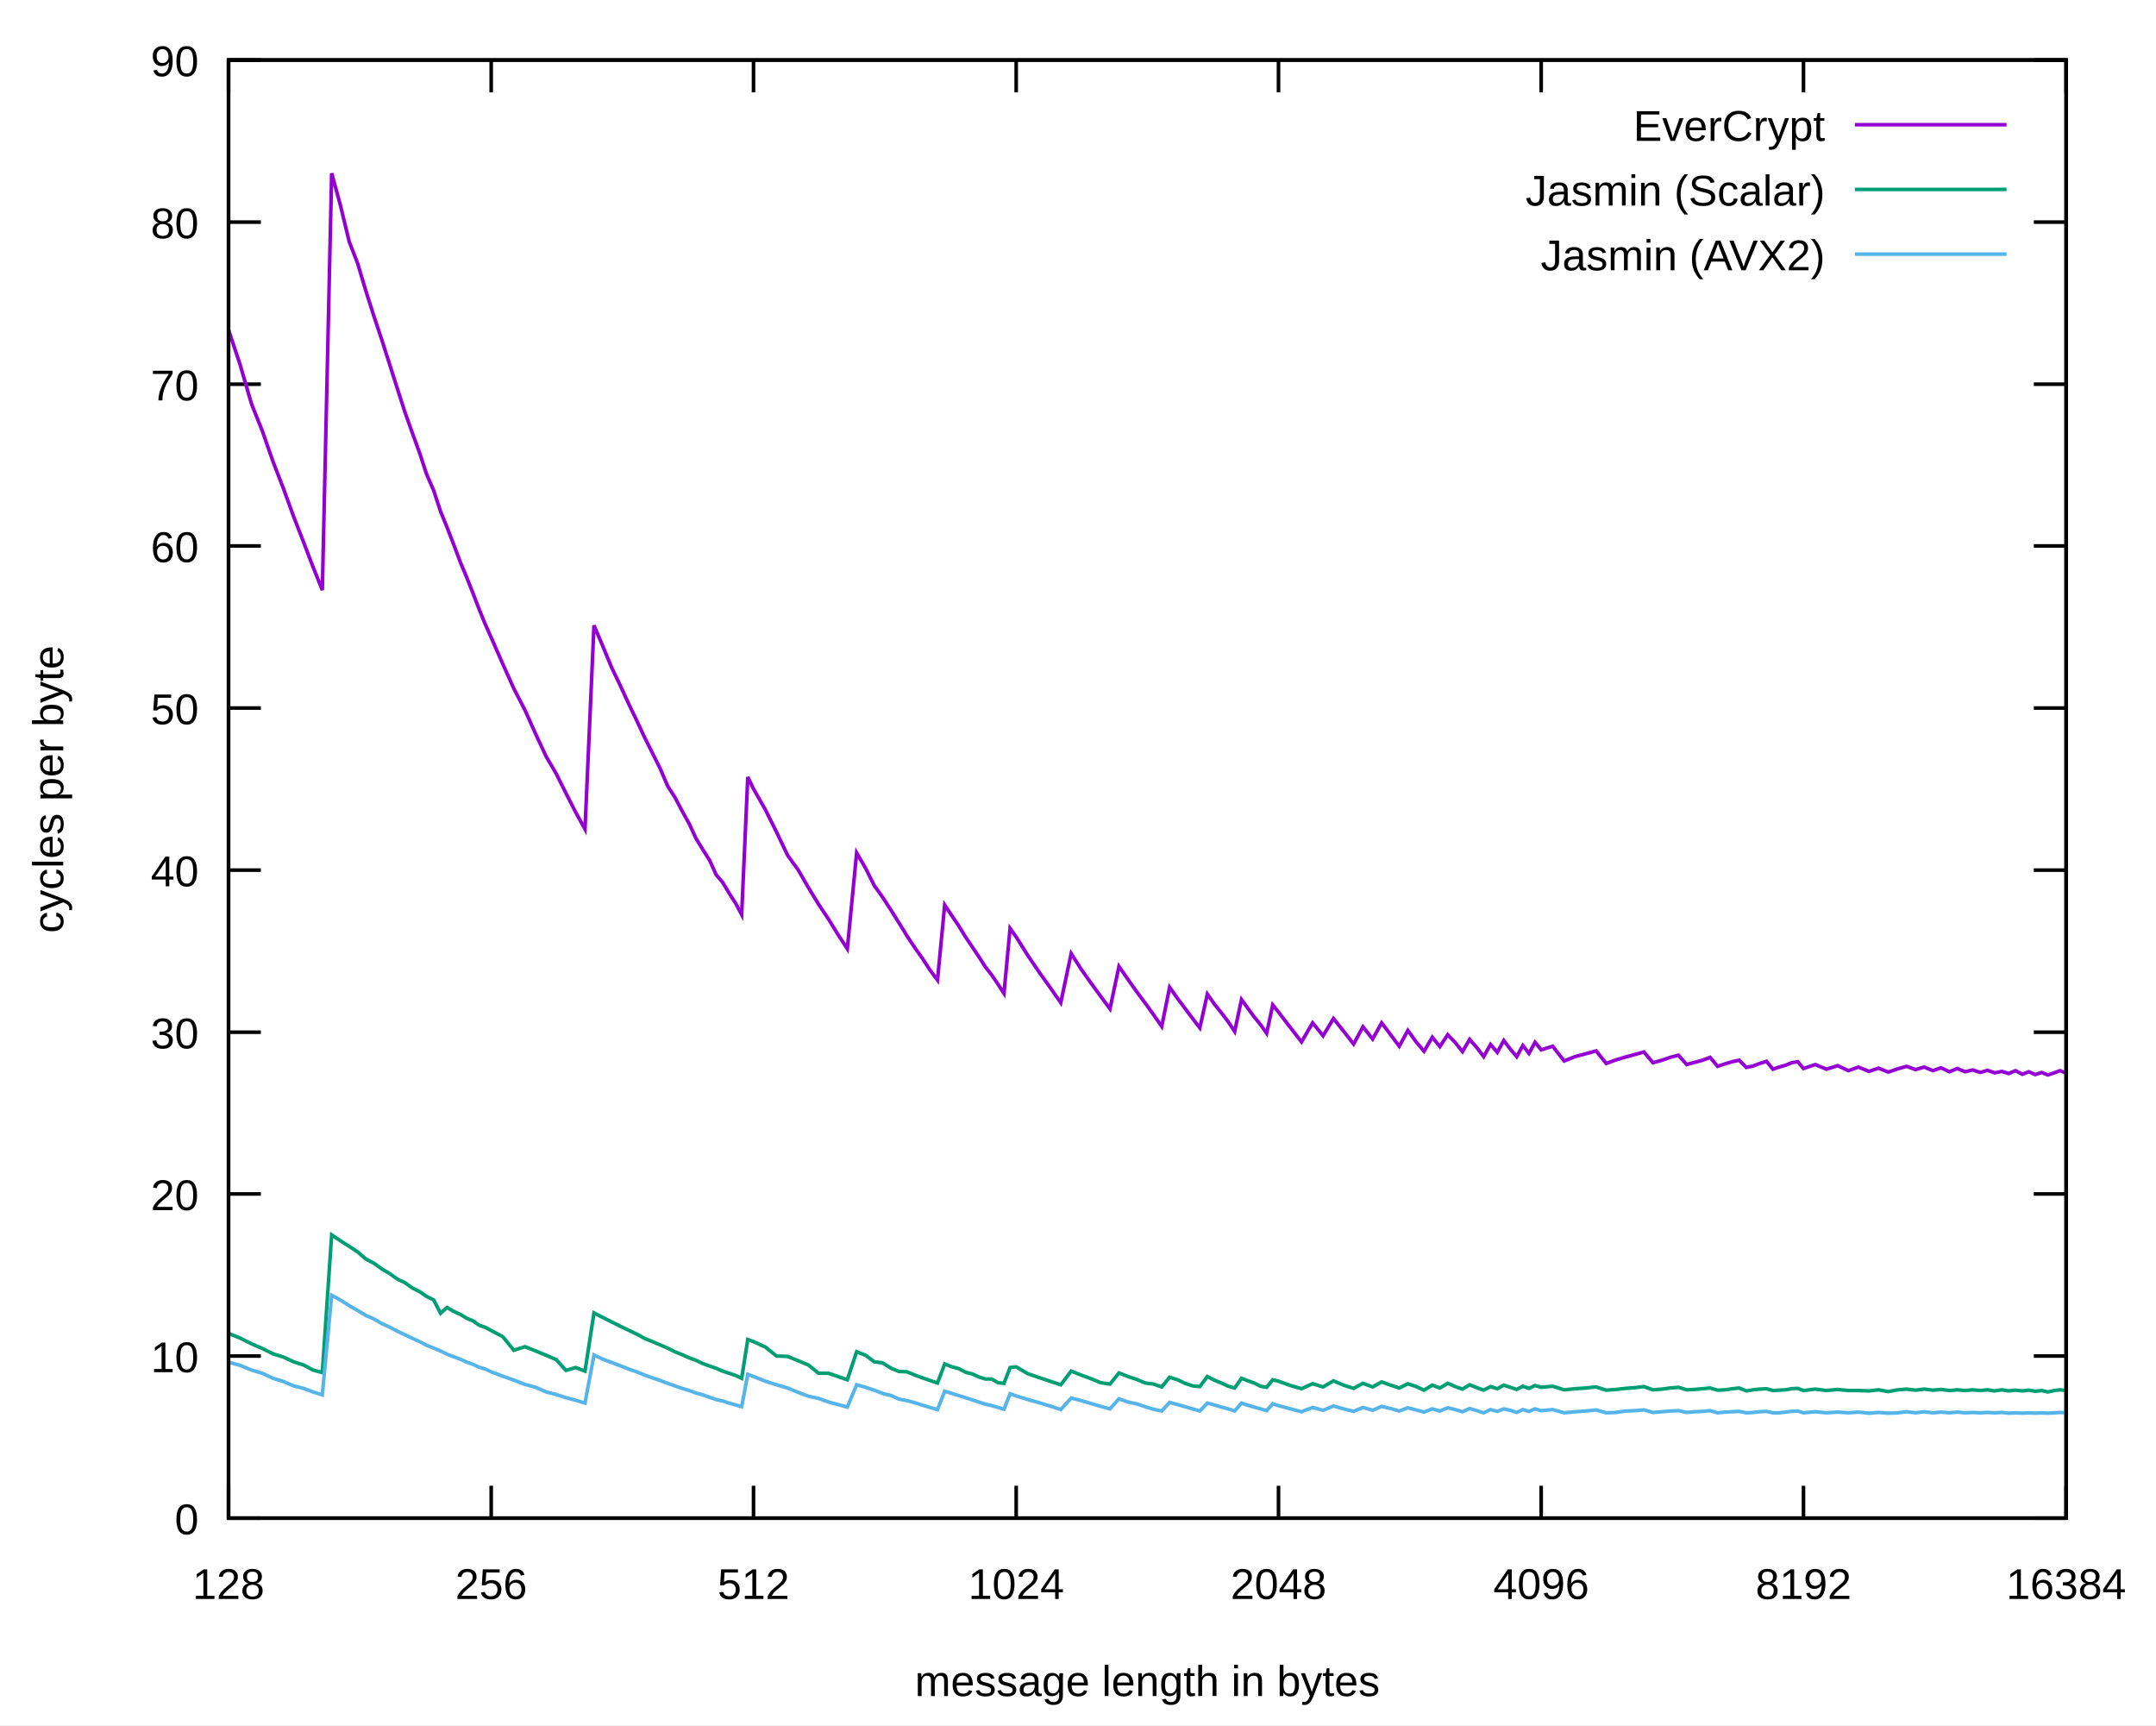
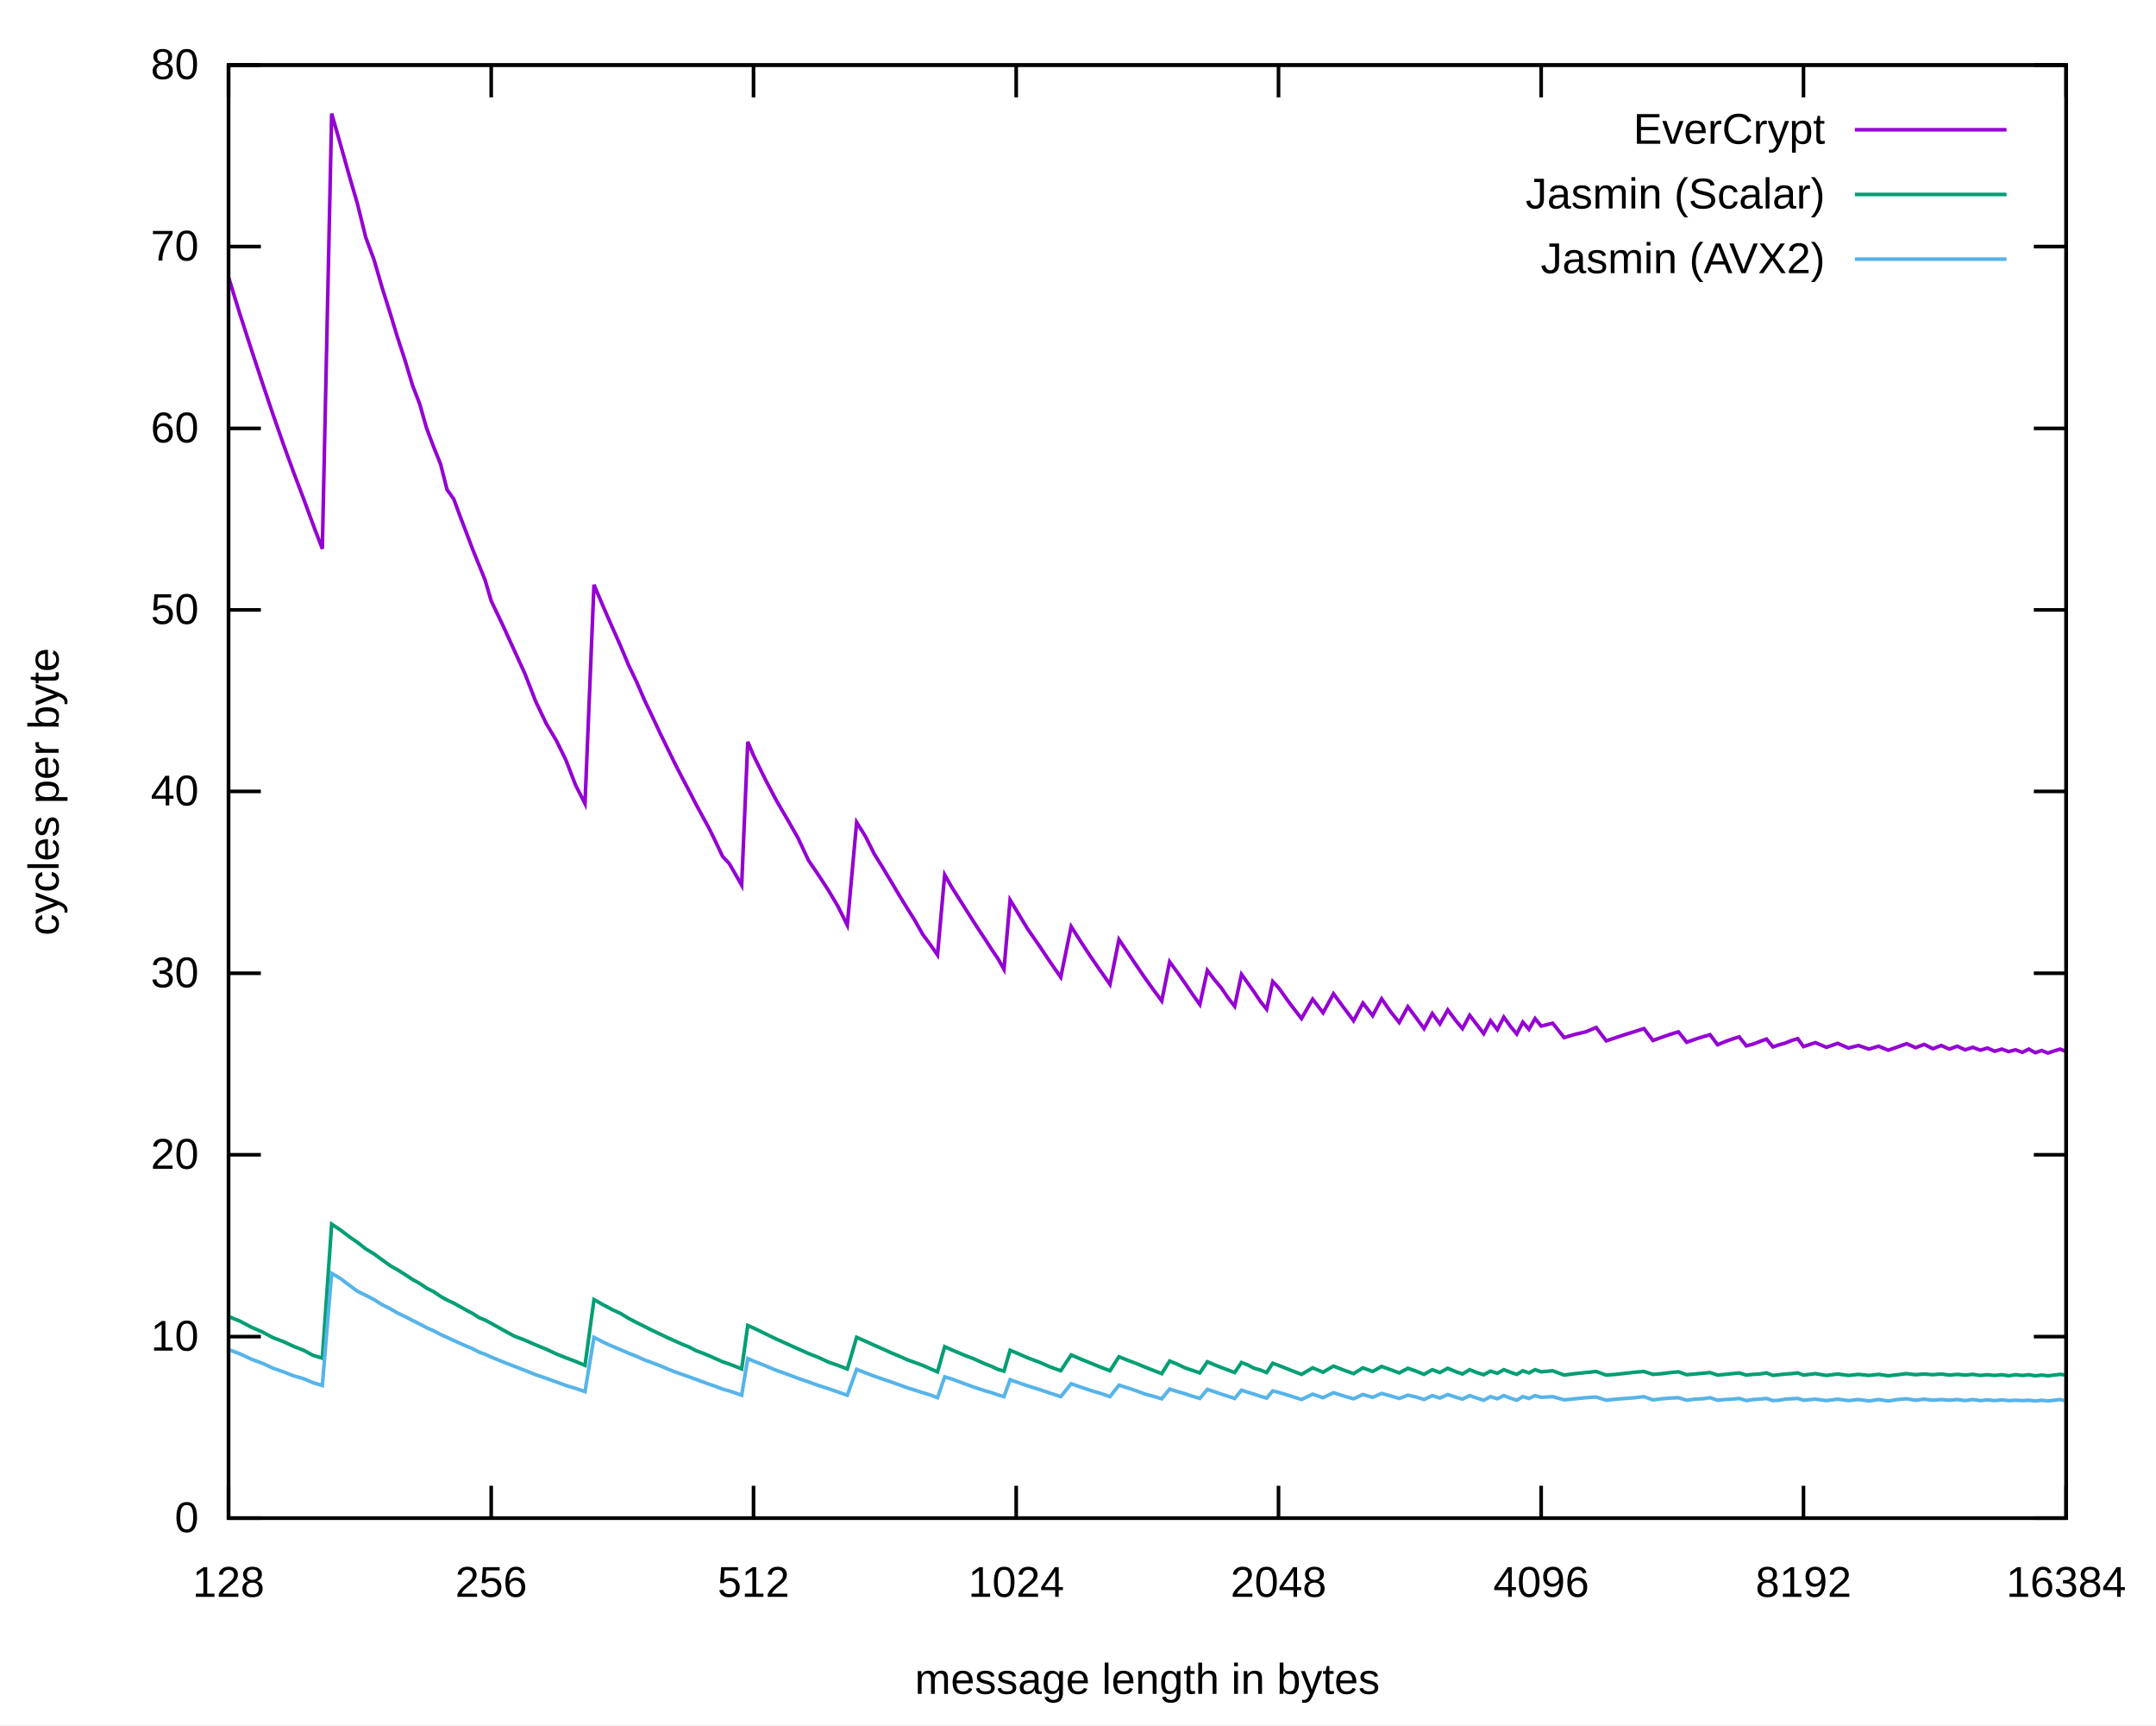
<svg xmlns="http://www.w3.org/2000/svg" xmlns:xlink="http://www.w3.org/1999/xlink" width="600" height="480" viewBox="0 0 600 480">
  <g id="gnuplot_canvas">
    <rect x="0" y="0" width="600" height="480" fill="#ffffff" />
    <defs>
      <circle id="gpDot" r="0.5" stroke-width="0.5" />
      <path id="gpPt0" stroke-width="0.222" stroke="currentColor" d="M-1,0 h2 M0,-1 v2" />
      <path id="gpPt1" stroke-width="0.222" stroke="currentColor" d="M-1,-1 L1,1 M1,-1 L-1,1" />
      <path id="gpPt2" stroke-width="0.222" stroke="currentColor" d="M-1,0 L1,0 M0,-1 L0,1 M-1,-1 L1,1 M-1,1 L1,-1" />
      <rect id="gpPt3" stroke-width="0.222" stroke="currentColor" x="-1" y="-1" width="2" height="2" />
      <rect id="gpPt4" stroke-width="0.222" stroke="currentColor" fill="currentColor" x="-1" y="-1" width="2" height="2" />
      <circle id="gpPt5" stroke-width="0.222" stroke="currentColor" cx="0" cy="0" r="1" />
      <use xlink:href="#gpPt5" id="gpPt6" fill="currentColor" stroke="none" />
      <path id="gpPt7" stroke-width="0.222" stroke="currentColor" d="M0,-1.33 L-1.33,0.67 L1.33,0.67 z" />
      <use xlink:href="#gpPt7" id="gpPt8" fill="currentColor" stroke="none" />
      <use xlink:href="#gpPt7" id="gpPt9" stroke="currentColor" transform="rotate(180)" />
      <use xlink:href="#gpPt9" id="gpPt10" fill="currentColor" stroke="none" />
      <use xlink:href="#gpPt3" id="gpPt11" stroke="currentColor" transform="rotate(45)" />
      <use xlink:href="#gpPt11" id="gpPt12" fill="currentColor" stroke="none" />
      <path id="gpPt13" stroke-width="0.222" stroke="currentColor" d="M0,1.330 L1.265,0.411 L0.782,-1.067 L-0.782,-1.076 L-1.265,0.411 z" />
      <use xlink:href="#gpPt13" id="gpPt14" fill="currentColor" stroke="none" />
      <filter id="textbox" filterUnits="objectBoundingBox" x="0" y="0" height="1" width="1">
        <feFlood flood-color="#FFFFFF" flood-opacity="1" result="bgnd" />
        <feComposite in="SourceGraphic" in2="bgnd" operator="atop" />
      </filter>
      <filter id="greybox" filterUnits="objectBoundingBox" x="0" y="0" height="1" width="1">
        <feFlood flood-color="lightgrey" flood-opacity="1" result="grey" />
        <feComposite in="SourceGraphic" in2="grey" operator="atop" />
      </filter>
    </defs>
    <g fill="none" color="#FFFFFF" stroke="black" stroke-width="1.00" stroke-linecap="butt" stroke-linejoin="miter">
</g>
    <g fill="none" color="black" stroke="currentColor" stroke-width="1.00" stroke-linecap="butt" stroke-linejoin="miter">
      <path stroke="black" d="M63.6,422.4 L72.6,422.4 M575.0,422.4 L566.0,422.4  " />
-       <g transform="translate(55.3,426.9)" stroke="none" fill="black" font-family="Arial" font-size="12.00" text-anchor="end">
+       <g transform="translate(55.3,426.3)" stroke="none" fill="black" font-family="Arial" font-size="12.00" text-anchor="end">
        <text>
          <tspan font-family="Arial"> 0</tspan>
        </text>
      </g>
    </g>
    <g fill="none" color="black" stroke="currentColor" stroke-width="1.00" stroke-linecap="butt" stroke-linejoin="miter">
-       <path stroke="black" d="M63.6,377.3 L72.6,377.3 M575.0,377.3 L566.0,377.3  " />
-       <g transform="translate(55.3,381.8)" stroke="none" fill="black" font-family="Arial" font-size="12.00" text-anchor="end">
+       <path stroke="black" d="M63.6,371.9 L72.6,371.9 M575.0,371.9 L566.0,371.9  " />
+       <g transform="translate(55.3,375.8)" stroke="none" fill="black" font-family="Arial" font-size="12.00" text-anchor="end">
        <text>
          <tspan font-family="Arial"> 10</tspan>
        </text>
      </g>
    </g>
    <g fill="none" color="black" stroke="currentColor" stroke-width="1.00" stroke-linecap="butt" stroke-linejoin="miter">
-       <path stroke="black" d="M63.6,332.2 L72.6,332.2 M575.0,332.2 L566.0,332.2  " />
-       <g transform="translate(55.3,336.7)" stroke="none" fill="black" font-family="Arial" font-size="12.00" text-anchor="end">
+       <path stroke="black" d="M63.6,321.3 L72.6,321.3 M575.0,321.3 L566.0,321.3  " />
+       <g transform="translate(55.3,325.2)" stroke="none" fill="black" font-family="Arial" font-size="12.00" text-anchor="end">
        <text>
          <tspan font-family="Arial"> 20</tspan>
        </text>
      </g>
    </g>
    <g fill="none" color="black" stroke="currentColor" stroke-width="1.00" stroke-linecap="butt" stroke-linejoin="miter">
-       <path stroke="black" d="M63.6,287.2 L72.6,287.2 M575.0,287.2 L566.0,287.2  " />
-       <g transform="translate(55.3,291.7)" stroke="none" fill="black" font-family="Arial" font-size="12.00" text-anchor="end">
+       <path stroke="black" d="M63.6,270.8 L72.6,270.8 M575.0,270.8 L566.0,270.8  " />
+       <g transform="translate(55.3,274.7)" stroke="none" fill="black" font-family="Arial" font-size="12.00" text-anchor="end">
        <text>
          <tspan font-family="Arial"> 30</tspan>
        </text>
      </g>
    </g>
    <g fill="none" color="black" stroke="currentColor" stroke-width="1.00" stroke-linecap="butt" stroke-linejoin="miter">
-       <path stroke="black" d="M63.6,242.1 L72.6,242.1 M575.0,242.1 L566.0,242.1  " />
-       <g transform="translate(55.3,246.6)" stroke="none" fill="black" font-family="Arial" font-size="12.00" text-anchor="end">
+       <path stroke="black" d="M63.6,220.2 L72.6,220.2 M575.0,220.2 L566.0,220.2  " />
+       <g transform="translate(55.3,224.1)" stroke="none" fill="black" font-family="Arial" font-size="12.00" text-anchor="end">
        <text>
          <tspan font-family="Arial"> 40</tspan>
        </text>
      </g>
    </g>
    <g fill="none" color="black" stroke="currentColor" stroke-width="1.00" stroke-linecap="butt" stroke-linejoin="miter">
-       <path stroke="black" d="M63.6,197.0 L72.6,197.0 M575.0,197.0 L566.0,197.0  " />
-       <g transform="translate(55.3,201.5)" stroke="none" fill="black" font-family="Arial" font-size="12.00" text-anchor="end">
+       <path stroke="black" d="M63.6,169.7 L72.6,169.7 M575.0,169.7 L566.0,169.7  " />
+       <g transform="translate(55.3,173.6)" stroke="none" fill="black" font-family="Arial" font-size="12.00" text-anchor="end">
        <text>
          <tspan font-family="Arial"> 50</tspan>
        </text>
      </g>
    </g>
    <g fill="none" color="black" stroke="currentColor" stroke-width="1.00" stroke-linecap="butt" stroke-linejoin="miter">
-       <path stroke="black" d="M63.6,151.9 L72.6,151.9 M575.0,151.9 L566.0,151.9  " />
-       <g transform="translate(55.3,156.4)" stroke="none" fill="black" font-family="Arial" font-size="12.00" text-anchor="end">
+       <path stroke="black" d="M63.6,119.2 L72.6,119.2 M575.0,119.2 L566.0,119.2  " />
+       <g transform="translate(55.3,123.1)" stroke="none" fill="black" font-family="Arial" font-size="12.00" text-anchor="end">
        <text>
          <tspan font-family="Arial"> 60</tspan>
        </text>
      </g>
    </g>
    <g fill="none" color="black" stroke="currentColor" stroke-width="1.00" stroke-linecap="butt" stroke-linejoin="miter">
-       <path stroke="black" d="M63.6,106.9 L72.6,106.9 M575.0,106.9 L566.0,106.9  " />
-       <g transform="translate(55.3,111.4)" stroke="none" fill="black" font-family="Arial" font-size="12.00" text-anchor="end">
+       <path stroke="black" d="M63.6,68.6 L72.6,68.6 M575.0,68.6 L566.0,68.6  " />
+       <g transform="translate(55.3,72.5)" stroke="none" fill="black" font-family="Arial" font-size="12.00" text-anchor="end">
        <text>
          <tspan font-family="Arial"> 70</tspan>
        </text>
      </g>
    </g>
    <g fill="none" color="black" stroke="currentColor" stroke-width="1.00" stroke-linecap="butt" stroke-linejoin="miter">
-       <path stroke="black" d="M63.6,61.8 L72.6,61.8 M575.0,61.8 L566.0,61.8  " />
-       <g transform="translate(55.3,66.3)" stroke="none" fill="black" font-family="Arial" font-size="12.00" text-anchor="end">
+       <path stroke="black" d="M63.6,18.1 L72.6,18.1 M575.0,18.1 L566.0,18.1  " />
+       <g transform="translate(55.3,22.0)" stroke="none" fill="black" font-family="Arial" font-size="12.00" text-anchor="end">
        <text>
          <tspan font-family="Arial"> 80</tspan>
        </text>
      </g>
    </g>
    <g fill="none" color="black" stroke="currentColor" stroke-width="1.00" stroke-linecap="butt" stroke-linejoin="miter">
-       <path stroke="black" d="M63.6,16.7 L72.6,16.7 M575.0,16.7 L566.0,16.7  " />
-       <g transform="translate(55.3,21.2)" stroke="none" fill="black" font-family="Arial" font-size="12.00" text-anchor="end">
-         <text>
-           <tspan font-family="Arial"> 90</tspan>
-         </text>
-       </g>
-     </g>
-     <g fill="none" color="black" stroke="currentColor" stroke-width="1.00" stroke-linecap="butt" stroke-linejoin="miter">
-       <path stroke="black" d="M63.6,422.4 L63.6,413.4 M63.6,16.7 L63.6,25.7  " />
-       <g transform="translate(63.6,444.9)" stroke="none" fill="black" font-family="Arial" font-size="12.00" text-anchor="middle">
+       <path stroke="black" d="M63.6,422.4 L63.6,413.4 M63.6,18.1 L63.6,27.1  " />
+       <g transform="translate(63.6,444.3)" stroke="none" fill="black" font-family="Arial" font-size="12.00" text-anchor="middle">
        <text>
          <tspan font-family="Arial"> 128</tspan>
        </text>
      </g>
    </g>
    <g fill="none" color="black" stroke="currentColor" stroke-width="1.00" stroke-linecap="butt" stroke-linejoin="miter">
-       <path stroke="black" d="M136.7,422.4 L136.7,413.4 M136.7,16.7 L136.7,25.7  " />
-       <g transform="translate(136.7,444.9)" stroke="none" fill="black" font-family="Arial" font-size="12.00" text-anchor="middle">
+       <path stroke="black" d="M136.7,422.4 L136.7,413.4 M136.7,18.1 L136.7,27.1  " />
+       <g transform="translate(136.7,444.3)" stroke="none" fill="black" font-family="Arial" font-size="12.00" text-anchor="middle">
        <text>
          <tspan font-family="Arial"> 256</tspan>
        </text>
      </g>
    </g>
    <g fill="none" color="black" stroke="currentColor" stroke-width="1.00" stroke-linecap="butt" stroke-linejoin="miter">
-       <path stroke="black" d="M209.7,422.4 L209.7,413.4 M209.7,16.7 L209.7,25.7  " />
-       <g transform="translate(209.7,444.9)" stroke="none" fill="black" font-family="Arial" font-size="12.00" text-anchor="middle">
+       <path stroke="black" d="M209.7,422.4 L209.7,413.4 M209.7,18.1 L209.7,27.1  " />
+       <g transform="translate(209.7,444.3)" stroke="none" fill="black" font-family="Arial" font-size="12.00" text-anchor="middle">
        <text>
          <tspan font-family="Arial"> 512</tspan>
        </text>
      </g>
    </g>
    <g fill="none" color="black" stroke="currentColor" stroke-width="1.00" stroke-linecap="butt" stroke-linejoin="miter">
-       <path stroke="black" d="M282.8,422.4 L282.8,413.4 M282.8,16.7 L282.8,25.7  " />
-       <g transform="translate(282.8,444.9)" stroke="none" fill="black" font-family="Arial" font-size="12.00" text-anchor="middle">
+       <path stroke="black" d="M282.8,422.4 L282.8,413.4 M282.8,18.1 L282.8,27.1  " />
+       <g transform="translate(282.8,444.3)" stroke="none" fill="black" font-family="Arial" font-size="12.00" text-anchor="middle">
        <text>
          <tspan font-family="Arial"> 1024</tspan>
        </text>
      </g>
    </g>
    <g fill="none" color="black" stroke="currentColor" stroke-width="1.00" stroke-linecap="butt" stroke-linejoin="miter">
-       <path stroke="black" d="M355.8,422.4 L355.8,413.4 M355.8,16.7 L355.8,25.7  " />
-       <g transform="translate(355.8,444.9)" stroke="none" fill="black" font-family="Arial" font-size="12.00" text-anchor="middle">
+       <path stroke="black" d="M355.8,422.4 L355.8,413.4 M355.8,18.1 L355.8,27.1  " />
+       <g transform="translate(355.8,444.3)" stroke="none" fill="black" font-family="Arial" font-size="12.00" text-anchor="middle">
        <text>
          <tspan font-family="Arial"> 2048</tspan>
        </text>
      </g>
    </g>
    <g fill="none" color="black" stroke="currentColor" stroke-width="1.00" stroke-linecap="butt" stroke-linejoin="miter">
-       <path stroke="black" d="M428.9,422.4 L428.9,413.4 M428.9,16.7 L428.9,25.7  " />
-       <g transform="translate(428.9,444.9)" stroke="none" fill="black" font-family="Arial" font-size="12.00" text-anchor="middle">
+       <path stroke="black" d="M428.9,422.4 L428.9,413.4 M428.9,18.1 L428.9,27.1  " />
+       <g transform="translate(428.9,444.3)" stroke="none" fill="black" font-family="Arial" font-size="12.00" text-anchor="middle">
        <text>
          <tspan font-family="Arial"> 4096</tspan>
        </text>
      </g>
    </g>
    <g fill="none" color="black" stroke="currentColor" stroke-width="1.00" stroke-linecap="butt" stroke-linejoin="miter">
-       <path stroke="black" d="M501.9,422.4 L501.9,413.4 M501.9,16.7 L501.9,25.7  " />
-       <g transform="translate(501.9,444.9)" stroke="none" fill="black" font-family="Arial" font-size="12.00" text-anchor="middle">
+       <path stroke="black" d="M501.9,422.4 L501.9,413.4 M501.9,18.1 L501.9,27.1  " />
+       <g transform="translate(501.9,444.3)" stroke="none" fill="black" font-family="Arial" font-size="12.00" text-anchor="middle">
        <text>
          <tspan font-family="Arial"> 8192</tspan>
        </text>
      </g>
    </g>
    <g fill="none" color="black" stroke="currentColor" stroke-width="1.00" stroke-linecap="butt" stroke-linejoin="miter">
-       <path stroke="black" d="M575.0,422.4 L575.0,413.4 M575.0,16.7 L575.0,25.7  " />
-       <g transform="translate(575.0,444.9)" stroke="none" fill="black" font-family="Arial" font-size="12.00" text-anchor="middle">
+       <path stroke="black" d="M575.0,422.4 L575.0,413.4 M575.0,18.1 L575.0,27.1  " />
+       <g transform="translate(575.0,444.3)" stroke="none" fill="black" font-family="Arial" font-size="12.00" text-anchor="middle">
        <text>
          <tspan font-family="Arial"> 16384</tspan>
        </text>
      </g>
    </g>
    <g fill="none" color="black" stroke="currentColor" stroke-width="1.00" stroke-linecap="butt" stroke-linejoin="miter">
</g>
    <g fill="none" color="black" stroke="currentColor" stroke-width="1.00" stroke-linecap="butt" stroke-linejoin="miter">
-       <path stroke="black" d="M63.6,16.7 L63.6,422.4 L575.0,422.4 L575.0,16.7 L63.6,16.7 Z  " />
-     </g>
-     <g fill="none" color="black" stroke="currentColor" stroke-width="1.00" stroke-linecap="butt" stroke-linejoin="miter">
-       <g transform="translate(17.6,219.6) rotate(270)" stroke="none" fill="black" font-family="Arial" font-size="12.00" text-anchor="middle">
+       <path stroke="black" d="M63.6,18.1 L63.6,422.4 L575.0,422.4 L575.0,18.1 L63.6,18.1 Z  " />
+     </g>
+     <g fill="none" color="black" stroke="currentColor" stroke-width="1.00" stroke-linecap="butt" stroke-linejoin="miter">
+       <g transform="translate(16.3,220.3) rotate(270)" stroke="none" fill="black" font-family="Arial" font-size="12.00" text-anchor="middle">
        <text>
          <tspan font-family="Arial">cycles per byte</tspan>
        </text>
      </g>
    </g>
    <g fill="none" color="black" stroke="currentColor" stroke-width="1.00" stroke-linecap="butt" stroke-linejoin="miter">
-       <g transform="translate(319.3,471.9)" stroke="none" fill="black" font-family="Arial" font-size="12.00" text-anchor="middle">
+       <g transform="translate(319.3,471.3)" stroke="none" fill="black" font-family="Arial" font-size="12.00" text-anchor="middle">
        <text>
          <tspan font-family="Arial">message length in bytes</tspan>
        </text>
      </g>
    </g>
    <g fill="none" color="black" stroke="currentColor" stroke-width="1.00" stroke-linecap="butt" stroke-linejoin="miter">
</g>
    <g id="gnuplot_plot_1">
      <g fill="none" color="black" stroke="currentColor" stroke-width="1.00" stroke-linecap="butt" stroke-linejoin="miter">
-         <g transform="translate(507.9,39.2)" stroke="none" fill="black" font-family="Arial" font-size="12.00" text-anchor="end">
+         <g transform="translate(507.9,40.0)" stroke="none" fill="black" font-family="Arial" font-size="12.00" text-anchor="end">
          <text>
            <tspan font-family="Arial">EverCrypt</tspan>
          </text>
        </g>
      </g>
      <g fill="none" color="black" stroke="currentColor" stroke-width="1.00" stroke-linecap="butt" stroke-linejoin="miter">
-         <path stroke="rgb(148,   0, 211)" d="M516.2,34.7 L558.4,34.7 M63.6,91.8 L66.8,101.4 L70.0,112.4 L73.0,119.9 L76.0,128.5 L78.9,136.0   L81.7,143.7 L84.5,150.9 L87.1,157.7 L89.7,164.2 L92.3,48.2 L94.7,57.0 L97.2,67.3 L99.5,73.2   L101.8,80.9 L104.1,88.1 L106.3,94.7 L108.5,101.6 L110.6,108.2 L112.7,114.7 L114.8,120.6 L116.8,126.1   L118.7,131.9 L120.7,136.5 L122.6,142.3 L124.4,146.7 L126.3,151.6 L128.1,156.4 L129.9,160.7 L131.6,165.0   L133.3,169.4 L135.0,173.6 L136.7,177.4 L139.9,184.7 L143.0,191.6 L146.1,197.6 L149.1,204.3 L152.0,210.5   L154.8,215.3 L157.5,220.7 L160.2,226.0 L162.8,230.7 L165.3,174.0 L167.8,179.9 L170.2,185.7 L172.6,190.7   L174.9,195.7 L177.2,200.5 L179.4,205.2 L181.6,209.6 L183.7,213.8 L185.8,218.7 L187.8,221.8 L189.8,225.6   L191.8,229.2 L193.7,233.3 L195.6,236.4 L197.5,239.4 L199.3,243.4 L201.1,245.5 L202.9,248.5 L204.7,251.3   L206.4,254.5 L208.1,216.2 L209.7,219.5 L213.0,225.3 L216.1,231.5 L219.2,238.0 L222.1,242.0 L225.0,247.0   L227.8,251.6 L230.6,255.8 L233.2,260.0 L235.8,264.0 L238.4,237.3 L240.9,241.6 L243.3,246.4 L245.6,249.6   L248.0,253.3 L250.2,256.8 L252.4,260.4 L254.6,263.7 L256.8,266.8 L258.8,269.9 L260.9,272.7 L262.9,251.8   L264.9,254.8 L266.8,257.6 L268.7,260.7 L270.6,263.5 L272.4,266.2 L274.2,269.0 L276.0,271.3 L277.7,273.8   L279.4,276.4 L281.1,258.3 L282.8,260.7 L286.0,265.8 L289.2,270.5 L292.2,274.7 L295.2,279.0 L298.1,265.3   L300.9,269.7 L303.6,273.5 L306.3,277.2 L308.9,280.7 L311.4,268.9 L313.9,272.5 L316.3,275.9 L318.7,279.1   L321.0,282.3 L323.3,285.6 L325.5,274.7 L327.7,277.8 L329.8,280.6 L331.9,283.4 L333.9,286.0 L336.0,276.6   L337.9,279.3 L339.9,281.8 L341.8,284.3 L343.6,287.0 L345.5,278.1 L347.3,280.6 L349.0,282.9 L350.8,285.1   L352.5,287.5 L354.2,279.6 L355.8,281.6 L359.1,285.9 L362.2,289.9 L365.3,284.6 L368.2,288.2 L371.1,283.4   L373.9,286.9 L376.7,290.5 L379.3,285.7 L382.0,289.1 L384.5,284.6 L387.0,287.9 L389.4,291.1 L391.8,286.7   L394.1,289.9 L396.3,292.5 L398.6,288.6 L400.7,291.2 L402.9,287.9 L405.0,290.1 L407.0,292.6 L409.0,289.2   L411.0,291.5 L412.9,294.0 L414.8,290.6 L416.7,292.8 L418.5,289.5 L420.3,291.9 L422.1,294.0 L423.8,290.9   L425.5,293.1 L427.2,290.0 L428.9,292.1 L432.1,291.1 L435.3,295.2 L438.3,294.0 L441.3,293.2 L444.2,292.4   L447.0,295.9 L449.7,294.9 L452.4,294.1 L455.0,293.4 L457.5,292.7 L460.0,295.7 L462.5,295.0 L464.8,294.2   L467.1,293.6 L469.4,296.2 L471.6,295.6 L473.8,295.0 L475.9,294.2 L478.0,296.7 L480.1,296.0 L482.1,295.4   L484.0,295.0 L486.0,297.0 L487.9,296.6 L489.7,295.9 L491.6,295.3 L493.4,297.5 L495.1,296.9 L496.9,296.4   L498.6,295.7 L500.3,295.4 L501.9,297.3 L505.2,296.2 L508.3,297.5 L511.4,296.5 L514.4,297.9 L517.2,296.9   L520.1,298.1 L522.8,297.2 L525.5,298.3 L528.1,297.4 L530.6,296.7 L533.1,297.6 L535.5,296.9 L537.9,297.9   L540.2,297.1 L542.5,298.2 L544.7,297.3 L546.9,298.2 L549.0,297.7 L551.1,298.4 L553.1,297.8 L555.1,298.5   L557.1,298.1 L559.0,298.7 L560.9,297.9 L562.8,298.9 L564.6,298.2 L566.4,299.0 L568.2,298.4 L569.9,299.1   L571.7,298.5 L573.3,297.9 L575.0,298.6  " />
+         <path stroke="rgb(148,   0, 211)" d="M516.2,36.1 L558.4,36.1 M63.6,77.1 L66.8,87.5 L70.0,97.4 L73.0,106.5 L76.0,115.4 L78.9,123.7   L81.7,131.4 L84.5,138.8 L87.1,145.9 L89.7,152.7 L92.3,31.6 L94.7,40.0 L97.2,48.9 L99.5,56.8   L101.8,66.1 L104.1,72.3 L106.3,79.9 L108.5,86.9 L110.6,93.8 L112.7,100.2 L114.8,107.2 L116.8,112.4   L118.7,119.1 L120.7,124.4 L122.6,129.1 L124.4,136.2 L126.3,138.9 L128.1,143.8 L129.9,148.5 L131.6,153.0   L133.3,157.2 L135.0,161.4 L136.7,167.2 L139.9,173.9 L143.0,180.7 L146.1,187.5 L149.1,195.2 L152.0,201.3   L154.8,206.0 L157.5,211.5 L160.2,218.5 L162.8,223.6 L165.3,162.7 L167.8,168.6 L170.2,174.1 L172.6,179.5   L174.9,185.0 L177.2,189.8 L179.4,194.9 L181.6,199.5 L183.7,204.0 L185.8,208.3 L187.8,212.4 L189.8,216.3   L191.8,220.1 L193.7,223.8 L195.6,227.3 L197.5,230.8 L199.3,234.5 L201.1,238.3 L202.9,240.2 L204.7,243.3   L206.4,246.3 L208.1,206.4 L209.7,210.2 L213.0,216.9 L216.1,222.8 L219.2,228.1 L222.1,233.2 L225.0,239.4   L227.8,243.5 L230.6,247.8 L233.2,252.2 L235.8,257.4 L238.4,228.8 L240.9,232.8 L243.3,237.6 L245.6,241.3   L248.0,245.3 L250.2,249.0 L252.4,252.6 L254.6,256.1 L256.8,260.0 L258.8,262.7 L260.9,265.7 L262.9,243.4   L264.9,246.9 L266.8,249.9 L268.7,252.9 L270.6,255.9 L272.4,258.7 L274.2,261.4 L276.0,264.2 L277.7,266.7   L279.4,269.7 L281.1,250.4 L282.8,253.2 L286.0,258.5 L289.2,263.1 L292.2,267.6 L295.2,271.9 L298.1,257.8   L300.9,262.2 L303.6,266.3 L306.3,270.2 L308.9,273.9 L311.4,261.4 L313.9,265.1 L316.3,268.7 L318.7,272.2   L321.0,275.4 L323.3,278.5 L325.5,267.6 L327.7,270.6 L329.8,273.6 L331.9,276.7 L333.9,279.5 L336.0,270.0   L337.9,272.5 L339.9,274.9 L341.8,277.7 L343.6,280.0 L345.5,271.1 L347.3,273.6 L349.0,276.0 L350.8,278.7   L352.5,280.8 L354.2,273.1 L355.8,274.8 L359.1,279.4 L362.2,283.4 L365.3,278.0 L368.2,281.8 L371.1,276.5   L373.9,280.3 L376.7,284.0 L379.3,279.1 L382.0,282.6 L384.5,277.9 L387.0,281.5 L389.4,284.5 L391.8,280.1   L394.1,283.2 L396.3,286.2 L398.6,282.0 L400.7,284.9 L402.9,281.0 L405.0,283.8 L407.0,286.2 L409.0,282.5   L411.0,285.1 L412.9,287.6 L414.8,284.0 L416.7,286.5 L418.5,283.0 L420.3,285.5 L422.1,287.7 L423.8,284.4   L425.5,286.4 L427.2,283.4 L428.9,285.5 L432.1,284.7 L435.3,288.7 L438.3,287.8 L441.3,287.1 L444.2,285.9   L447.0,289.6 L449.7,288.7 L452.4,287.8 L455.0,287.0 L457.5,286.2 L460.0,289.5 L462.5,288.6 L464.8,287.8   L467.1,287.1 L469.4,290.0 L471.6,289.2 L473.8,288.5 L475.9,287.9 L478.0,290.7 L480.1,289.8 L482.1,289.1   L484.0,288.5 L486.0,291.0 L487.9,290.5 L489.7,289.8 L491.6,289.1 L493.4,291.3 L495.1,290.7 L496.9,290.2   L498.6,289.5 L500.3,289.0 L501.9,291.2 L505.2,290.1 L508.3,291.4 L511.4,290.3 L514.4,291.6 L517.2,290.9   L520.1,291.9 L522.8,291.1 L525.5,292.2 L528.1,291.3 L530.6,290.4 L533.1,291.5 L535.5,290.6 L537.9,291.8   L540.2,290.9 L542.5,291.9 L544.7,291.1 L546.9,292.1 L549.0,291.4 L551.1,292.2 L553.1,291.6 L555.1,292.5   L557.1,291.9 L559.0,292.6 L560.9,292.1 L562.8,292.8 L564.6,291.9 L566.4,292.9 L568.2,292.3 L569.9,293.0   L571.7,292.4 L573.3,291.9 L575.0,292.6  " />
      </g>
    </g>
    <g id="gnuplot_plot_2">
      <g fill="none" color="black" stroke="currentColor" stroke-width="1.00" stroke-linecap="butt" stroke-linejoin="miter">
-         <g transform="translate(507.9,57.2)" stroke="none" fill="black" font-family="Arial" font-size="12.00" text-anchor="end">
+         <g transform="translate(507.9,58.0)" stroke="none" fill="black" font-family="Arial" font-size="12.00" text-anchor="end">
          <text>
            <tspan font-family="Arial">Jasmin (Scalar)</tspan>
          </text>
        </g>
      </g>
      <g fill="none" color="black" stroke="currentColor" stroke-width="1.00" stroke-linecap="butt" stroke-linejoin="miter">
-         <path stroke="rgb(  0, 158, 115)" d="M516.2,52.7 L558.4,52.7 M63.6,371.0 L66.8,372.3 L70.0,373.9 L73.0,375.2 L76.0,376.7 L78.9,377.6   L81.7,378.9 L84.5,379.8 L87.1,381.2 L89.7,381.9 L92.3,343.6 L94.7,345.2 L97.2,346.8 L99.5,348.3   L101.8,350.3 L104.1,351.5 L106.3,353.1 L108.5,354.4 L110.6,355.9 L112.7,356.9 L114.8,358.4 L116.8,359.4   L118.7,360.7 L120.7,361.7 L122.6,365.4 L124.4,363.8 L126.3,364.9 L128.1,365.7 L129.9,366.8 L131.6,367.5   L133.3,368.7 L135.0,369.3 L136.7,370.2 L139.9,371.9 L143.0,375.7 L146.1,374.7 L149.1,375.9 L152.0,377.1   L154.8,378.3 L157.5,381.3 L160.2,380.5 L162.8,381.5 L165.3,365.3 L167.8,366.6 L170.2,367.8 L172.6,369.0   L174.9,370.1 L177.2,371.2 L179.4,372.4 L181.6,373.3 L183.7,374.2 L185.8,375.1 L187.8,376.1 L189.8,376.9   L191.8,377.8 L193.7,378.5 L195.6,379.4 L197.5,380.1 L199.3,380.7 L201.1,381.5 L202.9,382.1 L204.7,382.7   L206.4,383.5 L208.1,372.7 L209.7,373.3 L213.0,374.8 L216.1,377.3 L219.2,377.4 L222.1,378.6 L225.0,379.8   L227.8,382.1 L230.6,382.1 L233.2,383.0 L235.8,383.9 L238.4,376.1 L240.9,377.1 L243.3,378.9 L245.6,379.2   L248.0,380.7 L250.2,381.6 L252.4,381.7 L254.6,382.6 L256.8,383.4 L258.8,384.1 L260.9,384.8 L262.9,379.5   L264.9,380.3 L266.8,380.8 L268.7,381.8 L270.6,382.3 L272.4,383.1 L274.2,383.7 L276.0,383.7 L277.7,384.7   L279.4,384.9 L281.1,380.5 L282.8,380.3 L286.0,382.2 L289.2,383.3 L292.2,384.3 L295.2,385.3 L298.1,381.5   L300.9,382.6 L303.6,383.6 L306.3,384.7 L308.9,385.1 L311.4,382.0 L313.9,383.0 L316.3,383.8 L318.7,384.8   L321.0,385.1 L323.3,385.9 L325.5,383.2 L327.7,383.9 L329.8,384.9 L331.9,385.6 L333.9,385.8 L336.0,383.0   L337.9,384.0 L339.9,384.8 L341.8,385.7 L343.6,386.2 L345.5,383.5 L347.3,384.2 L349.0,384.8 L350.8,385.7   L352.5,386.0 L354.2,383.9 L355.8,384.3 L359.1,385.5 L362.2,386.4 L365.3,385.0 L368.2,385.9 L371.1,384.2   L373.9,385.4 L376.7,386.3 L379.3,384.9 L382.0,385.9 L384.5,384.5 L387.0,385.4 L389.4,386.2 L391.8,385.0   L394.1,385.8 L396.3,386.8 L398.6,385.4 L400.7,386.2 L402.9,384.9 L405.0,385.8 L407.0,386.5 L409.0,385.3   L411.0,386.1 L412.9,386.8 L414.8,385.8 L416.7,386.4 L418.5,385.4 L420.3,386.0 L422.1,386.6 L423.8,385.7   L425.5,386.3 L427.2,385.5 L428.9,386.0 L432.1,385.7 L435.3,386.7 L438.3,386.4 L441.3,386.2 L444.2,385.9   L447.0,386.8 L449.7,386.6 L452.4,386.3 L455.0,386.1 L457.5,385.8 L460.0,386.7 L462.5,386.5 L464.8,386.2   L467.1,386.0 L469.4,386.7 L471.6,386.6 L473.8,386.4 L475.9,386.2 L478.0,386.8 L480.1,386.7 L482.1,386.4   L484.0,386.2 L486.0,387.0 L487.9,386.7 L489.7,386.5 L491.6,386.4 L493.4,386.9 L495.1,386.8 L496.9,386.7   L498.6,386.4 L500.3,386.3 L501.9,386.9 L505.2,386.5 L508.3,386.9 L511.4,386.6 L514.4,386.9 L517.2,386.9   L520.1,387.0 L522.8,386.7 L525.5,387.2 L528.1,386.7 L530.6,386.5 L533.1,386.8 L535.5,386.5 L537.9,386.8   L540.2,386.6 L542.5,386.9 L544.7,386.7 L546.9,386.9 L549.0,386.7 L551.1,386.9 L553.1,386.7 L555.1,387.0   L557.1,386.7 L559.0,387.0 L560.9,386.8 L562.8,387.0 L564.6,386.8 L566.4,387.1 L568.2,386.9 L569.9,387.3   L571.7,386.9 L573.3,386.7 L575.0,386.9  " />
+         <path stroke="rgb(  0, 158, 115)" d="M516.2,54.1 L558.4,54.1 M63.6,366.3 L66.8,367.6 L70.0,369.3 L73.0,370.6 L76.0,372.2 L78.9,373.3   L81.7,374.6 L84.5,375.7 L87.1,377.1 L89.7,377.9 L92.3,340.6 L94.7,342.2 L97.2,344.1 L99.5,345.7   L101.8,347.5 L104.1,348.9 L106.3,350.5 L108.5,352.1 L110.6,353.3 L112.7,354.6 L114.8,356.0 L116.8,357.1   L118.7,358.4 L120.7,359.4 L122.6,360.7 L124.4,361.7 L126.3,362.6 L128.1,363.6 L129.9,364.6 L131.6,365.5   L133.3,366.6 L135.0,367.3 L136.7,368.2 L139.9,370.0 L143.0,371.7 L146.1,372.9 L149.1,374.2 L152.0,375.4   L154.8,376.7 L157.5,377.8 L160.2,378.8 L162.8,379.9 L165.3,361.6 L167.8,363.0 L170.2,364.3 L172.6,365.4   L174.9,366.8 L177.2,368.0 L179.4,369.1 L181.6,370.2 L183.7,371.2 L185.8,372.2 L187.8,373.1 L189.8,374.0   L191.8,374.8 L193.7,375.8 L195.6,376.5 L197.5,377.3 L199.3,378.1 L201.1,378.9 L202.9,379.5 L204.7,380.2   L206.4,380.9 L208.1,368.8 L209.7,369.5 L213.0,371.1 L216.1,372.6 L219.2,374.0 L222.1,375.3 L225.0,376.6   L227.8,377.7 L230.6,379.0 L233.2,379.9 L235.8,380.9 L238.4,372.1 L240.9,373.2 L243.3,374.3 L245.6,375.3   L248.0,376.4 L250.2,377.3 L252.4,378.3 L254.6,379.1 L256.8,379.9 L258.8,380.8 L260.9,381.7 L262.9,374.7   L264.9,375.6 L266.8,376.4 L268.7,377.2 L270.6,377.9 L272.4,378.7 L274.2,379.5 L276.0,380.2 L277.7,381.0   L279.4,381.5 L281.1,375.7 L282.8,376.4 L286.0,377.8 L289.2,379.0 L292.2,380.3 L295.2,381.4 L298.1,377.0   L300.9,378.2 L303.6,379.3 L306.3,380.4 L308.9,381.4 L311.4,377.5 L313.9,378.5 L316.3,379.4 L318.7,380.4   L321.0,381.3 L323.3,382.2 L325.5,378.7 L327.7,379.6 L329.8,380.6 L331.9,381.3 L333.9,382.0 L336.0,378.9   L337.9,379.7 L339.9,380.5 L341.8,381.2 L343.6,381.9 L345.5,379.1 L347.3,379.8 L349.0,380.7 L350.8,381.2   L352.5,381.9 L354.2,379.3 L355.8,379.9 L359.1,381.2 L362.2,382.4 L365.3,380.6 L368.2,381.8 L371.1,380.1   L373.9,381.2 L376.7,382.2 L379.3,380.6 L382.0,381.6 L384.5,380.2 L387.0,381.1 L389.4,382.0 L391.8,380.7   L394.1,381.5 L396.3,382.4 L398.6,381.1 L400.7,381.9 L402.9,380.7 L405.0,381.6 L407.0,382.3 L409.0,381.1   L411.0,381.9 L412.9,382.5 L414.8,381.5 L416.7,382.1 L418.5,381.1 L420.3,381.8 L422.1,382.4 L423.8,381.4   L425.5,382.0 L427.2,381.1 L428.9,381.7 L432.1,381.4 L435.3,382.6 L438.3,382.2 L441.3,381.9 L444.2,381.6   L447.0,382.6 L449.7,382.4 L452.4,382.1 L455.0,381.8 L457.5,381.6 L460.0,382.4 L462.5,382.2 L464.8,381.9   L467.1,381.7 L469.4,382.5 L471.6,382.3 L473.8,382.1 L475.9,381.9 L478.0,382.6 L480.1,382.4 L482.1,382.2   L484.0,382.0 L486.0,382.6 L487.9,382.4 L489.7,382.3 L491.6,382.0 L493.4,382.7 L495.1,382.5 L496.9,382.3   L498.6,382.2 L500.3,382.0 L501.9,382.6 L505.2,382.2 L508.3,382.7 L511.4,382.3 L514.4,382.7 L517.2,382.4   L520.1,382.7 L522.8,382.4 L525.5,382.8 L528.1,382.5 L530.6,382.2 L533.1,382.5 L535.5,382.3 L537.9,382.5   L540.2,382.3 L542.5,382.6 L544.7,382.4 L546.9,382.6 L549.0,382.4 L551.1,382.7 L553.1,382.5 L555.1,382.7   L557.1,382.5 L559.0,382.8 L560.9,382.5 L562.8,382.7 L564.6,382.5 L566.4,382.8 L568.2,382.6 L569.9,382.8   L571.7,382.6 L573.3,382.4 L575.0,382.6  " />
      </g>
    </g>
    <g id="gnuplot_plot_3">
      <g fill="none" color="black" stroke="currentColor" stroke-width="1.00" stroke-linecap="butt" stroke-linejoin="miter">
-         <g transform="translate(507.9,75.2)" stroke="none" fill="black" font-family="Arial" font-size="12.00" text-anchor="end">
+         <g transform="translate(507.9,76.0)" stroke="none" fill="black" font-family="Arial" font-size="12.00" text-anchor="end">
          <text>
            <tspan font-family="Arial">Jasmin (AVX2)</tspan>
          </text>
        </g>
      </g>
      <g fill="none" color="black" stroke="currentColor" stroke-width="1.00" stroke-linecap="butt" stroke-linejoin="miter">
-         <path stroke="rgb( 86, 180, 233)" d="M516.2,70.7 L558.4,70.7 M63.6,379.0 L66.8,379.9 L70.0,381.2 L73.0,382.1 L76.0,383.5 L78.9,384.4   L81.7,385.6 L84.5,386.3 L87.1,387.3 L89.7,388.1 L92.3,360.4 L94.7,361.7 L97.2,363.3 L99.5,364.6   L101.8,366.0 L104.1,367.0 L106.3,368.3 L108.5,369.3 L110.6,370.4 L112.7,371.4 L114.8,372.4 L116.8,373.3   L118.7,374.3 L120.7,375.1 L122.6,375.9 L124.4,376.8 L126.3,377.5 L128.1,378.2 L129.9,379.0 L131.6,379.6   L133.3,380.4 L135.0,380.9 L136.7,381.7 L139.9,382.9 L143.0,384.0 L146.1,385.2 L149.1,386.0 L152.0,387.3   L154.8,388.0 L157.5,388.9 L160.2,389.6 L162.8,390.4 L165.3,377.0 L167.8,378.2 L170.2,379.1 L172.6,380.0   L174.9,380.9 L177.2,381.7 L179.4,382.6 L181.6,383.4 L183.7,384.1 L185.8,384.9 L187.8,385.6 L189.8,386.3   L191.8,386.9 L193.7,387.6 L195.6,388.1 L197.5,388.8 L199.3,389.4 L201.1,389.8 L202.9,390.4 L204.7,390.9   L206.4,391.4 L208.1,382.4 L209.7,383.0 L213.0,384.3 L216.1,385.3 L219.2,386.2 L222.1,387.4 L225.0,388.5   L227.8,389.1 L230.6,390.1 L233.2,390.8 L235.8,391.5 L238.4,385.3 L240.9,386.0 L243.3,386.8 L245.6,387.7   L248.0,388.3 L250.2,389.3 L252.4,389.7 L254.6,390.3 L256.8,391.0 L258.8,391.6 L260.9,392.2 L262.9,387.1   L264.9,387.7 L266.8,388.3 L268.7,388.9 L270.6,389.5 L272.4,390.1 L274.2,390.7 L276.0,391.1 L277.7,391.6   L279.4,392.1 L281.1,387.8 L282.8,388.4 L286.0,389.4 L289.2,390.3 L292.2,391.2 L295.2,392.2 L298.1,389.0   L300.9,389.7 L303.6,390.5 L306.3,391.3 L308.9,392.0 L311.4,389.2 L313.9,390.1 L316.3,390.6 L318.7,391.4   L321.0,392.1 L323.3,392.6 L325.5,390.2 L327.7,390.8 L329.8,391.4 L331.9,392.0 L333.9,392.6 L336.0,390.4   L337.9,390.9 L339.9,391.5 L341.8,392.0 L343.6,392.6 L345.5,390.4 L347.3,391.0 L349.0,391.5 L350.8,392.0   L352.5,392.5 L354.2,390.6 L355.8,391.1 L359.1,392.0 L362.2,392.8 L365.3,391.6 L368.2,392.4 L371.1,391.2   L373.9,392.0 L376.7,392.7 L379.3,391.6 L382.0,392.4 L384.5,391.3 L387.0,391.9 L389.4,392.6 L391.8,391.7   L394.1,392.3 L396.3,392.9 L398.6,392.0 L400.7,392.6 L402.9,391.7 L405.0,392.2 L407.0,392.8 L409.0,391.9   L411.0,392.5 L412.9,393.1 L414.8,392.2 L416.7,392.7 L418.5,392.0 L420.3,392.4 L422.1,393.0 L423.8,392.2   L425.5,392.7 L427.2,392.0 L428.9,392.5 L432.1,392.2 L435.3,393.1 L438.3,392.8 L441.3,392.6 L444.2,392.3   L447.0,393.1 L449.7,393.0 L452.4,392.6 L455.0,392.5 L457.5,392.3 L460.0,393.0 L462.5,392.8 L464.8,392.6   L467.1,392.5 L469.4,393.0 L471.6,392.8 L473.8,392.7 L475.9,392.5 L478.0,393.1 L480.1,392.9 L482.1,392.8   L484.0,392.7 L486.0,393.1 L487.9,393.0 L489.7,392.8 L491.6,392.7 L493.4,393.1 L495.1,393.1 L496.9,392.9   L498.6,392.7 L500.3,392.6 L501.9,393.1 L505.2,392.8 L508.3,393.1 L511.4,392.9 L514.4,393.1 L517.2,392.9   L520.1,393.2 L522.8,393.0 L525.5,393.2 L528.1,393.1 L530.6,392.8 L533.1,393.1 L535.5,392.8 L537.9,393.1   L540.2,392.9 L542.5,393.1 L544.7,392.9 L546.9,393.1 L549.0,393.0 L551.1,393.1 L553.1,393.0 L555.1,393.1   L557.1,393.0 L559.0,393.2 L560.9,393.1 L562.8,393.2 L564.6,393.1 L566.4,393.2 L568.2,393.1 L569.9,393.2   L571.7,393.1 L573.3,393.0 L575.0,393.1  " />
+         <path stroke="rgb( 86, 180, 233)" d="M516.2,72.1 L558.4,72.1 M63.6,375.5 L66.8,376.7 L70.0,378.2 L73.0,379.3 L76.0,380.7 L78.9,381.7   L81.7,382.8 L84.5,383.6 L87.1,384.7 L89.7,385.5 L92.3,354.3 L94.7,355.7 L97.2,357.6 L99.5,359.3   L101.8,360.4 L104.1,361.6 L106.3,363.0 L108.5,364.1 L110.6,365.3 L112.7,366.3 L114.8,367.4 L116.8,368.4   L118.7,369.4 L120.7,370.3 L122.6,371.3 L124.4,372.1 L126.3,373.0 L128.1,373.8 L129.9,374.6 L131.6,375.3   L133.3,376.2 L135.0,376.8 L136.7,377.6 L139.9,378.9 L143.0,380.1 L146.1,381.3 L149.1,382.5 L152.0,383.5   L154.8,384.5 L157.5,385.5 L160.2,386.3 L162.8,387.2 L165.3,372.1 L167.8,373.4 L170.2,374.5 L172.6,375.5   L174.9,376.5 L177.2,377.4 L179.4,378.4 L181.6,379.2 L183.7,380.0 L185.8,380.9 L187.8,381.7 L189.8,382.4   L191.8,383.1 L193.7,383.8 L195.6,384.5 L197.5,385.2 L199.3,385.8 L201.1,386.5 L202.9,387.0 L204.7,387.6   L206.4,388.2 L208.1,378.0 L209.7,378.7 L213.0,380.0 L216.1,381.3 L219.2,382.4 L222.1,383.5 L225.0,384.5   L227.8,385.5 L230.6,386.4 L233.2,387.3 L235.8,388.2 L238.4,381.0 L240.9,382.0 L243.3,382.9 L245.6,383.7   L248.0,384.5 L250.2,385.3 L252.4,386.1 L254.6,386.8 L256.8,387.5 L258.8,388.1 L260.9,388.9 L262.9,383.1   L264.9,383.7 L266.8,384.4 L268.7,385.1 L270.6,385.8 L272.4,386.4 L274.2,387.0 L276.0,387.5 L277.7,388.1   L279.4,388.6 L281.1,383.9 L282.8,384.5 L286.0,385.6 L289.2,386.6 L292.2,387.6 L295.2,388.6 L298.1,385.0   L300.9,386.0 L303.6,386.9 L306.3,387.7 L308.9,388.6 L311.4,385.4 L313.9,386.2 L316.3,387.0 L318.7,387.9   L321.0,388.5 L323.3,389.2 L325.5,386.5 L327.7,387.2 L329.8,387.8 L331.9,388.5 L333.9,389.1 L336.0,386.6   L337.9,387.2 L339.9,387.9 L341.8,388.5 L343.6,389.1 L345.5,386.8 L347.3,387.4 L349.0,387.9 L350.8,388.5   L352.5,389.0 L354.2,387.0 L355.8,387.4 L359.1,388.4 L362.2,389.4 L365.3,387.9 L368.2,388.9 L371.1,387.5   L373.9,388.4 L376.7,389.2 L379.3,388.0 L382.0,388.8 L384.5,387.7 L387.0,388.4 L389.4,389.1 L391.8,388.2   L394.1,388.7 L396.3,389.4 L398.6,388.3 L400.7,389.0 L402.9,388.0 L405.0,388.7 L407.0,389.3 L409.0,388.3   L411.0,389.0 L412.9,389.6 L414.8,388.6 L416.7,389.2 L418.5,388.3 L420.3,389.0 L422.1,389.6 L423.8,388.6   L425.5,389.1 L427.2,388.3 L428.9,388.8 L432.1,388.6 L435.3,389.5 L438.3,389.2 L441.3,388.9 L444.2,388.7   L447.0,389.6 L449.7,389.3 L452.4,389.1 L455.0,388.9 L457.5,388.6 L460.0,389.5 L462.5,389.2 L464.8,389.0   L467.1,388.9 L469.4,389.6 L471.6,389.3 L473.8,389.2 L475.9,388.9 L478.0,389.6 L480.1,389.4 L482.1,389.3   L484.0,389.1 L486.0,389.7 L487.9,389.4 L489.7,389.3 L491.6,389.1 L493.4,389.7 L495.1,389.6 L496.9,389.3   L498.6,389.2 L500.3,389.1 L501.9,389.6 L505.2,389.3 L508.3,389.7 L511.4,389.3 L514.4,389.7 L517.2,389.4   L520.1,389.8 L522.8,389.4 L525.5,389.8 L528.1,389.4 L530.6,389.2 L533.1,389.6 L535.5,389.3 L537.9,389.6   L540.2,389.4 L542.5,389.6 L544.7,389.4 L546.9,389.7 L549.0,389.4 L551.1,389.7 L553.1,389.5 L555.1,389.7   L557.1,389.5 L559.0,389.7 L560.9,389.6 L562.8,389.7 L564.6,389.6 L566.4,389.8 L568.2,389.6 L569.9,389.8   L571.7,389.6 L573.3,389.4 L575.0,389.8  " />
      </g>
    </g>
    <g fill="none" color="#FFFFFF" stroke="rgb( 86, 180, 233)" stroke-width="2.00" stroke-linecap="butt" stroke-linejoin="miter">
</g>
    <g fill="none" color="black" stroke="currentColor" stroke-width="2.00" stroke-linecap="butt" stroke-linejoin="miter">
</g>
    <g fill="none" color="black" stroke="black" stroke-width="1.00" stroke-linecap="butt" stroke-linejoin="miter">
</g>
    <g fill="none" color="black" stroke="currentColor" stroke-width="1.00" stroke-linecap="butt" stroke-linejoin="miter">
-       <path stroke="black" d="M63.6,16.7 L63.6,422.4 L575.0,422.4 L575.0,16.7 L63.6,16.7 Z  " />
+       <path stroke="black" d="M63.6,18.1 L63.6,422.4 L575.0,422.4 L575.0,18.1 L63.6,18.1 Z  " />
    </g>
    <g fill="none" color="black" stroke="currentColor" stroke-width="1.00" stroke-linecap="butt" stroke-linejoin="miter">
</g>
  </g>
</svg>
